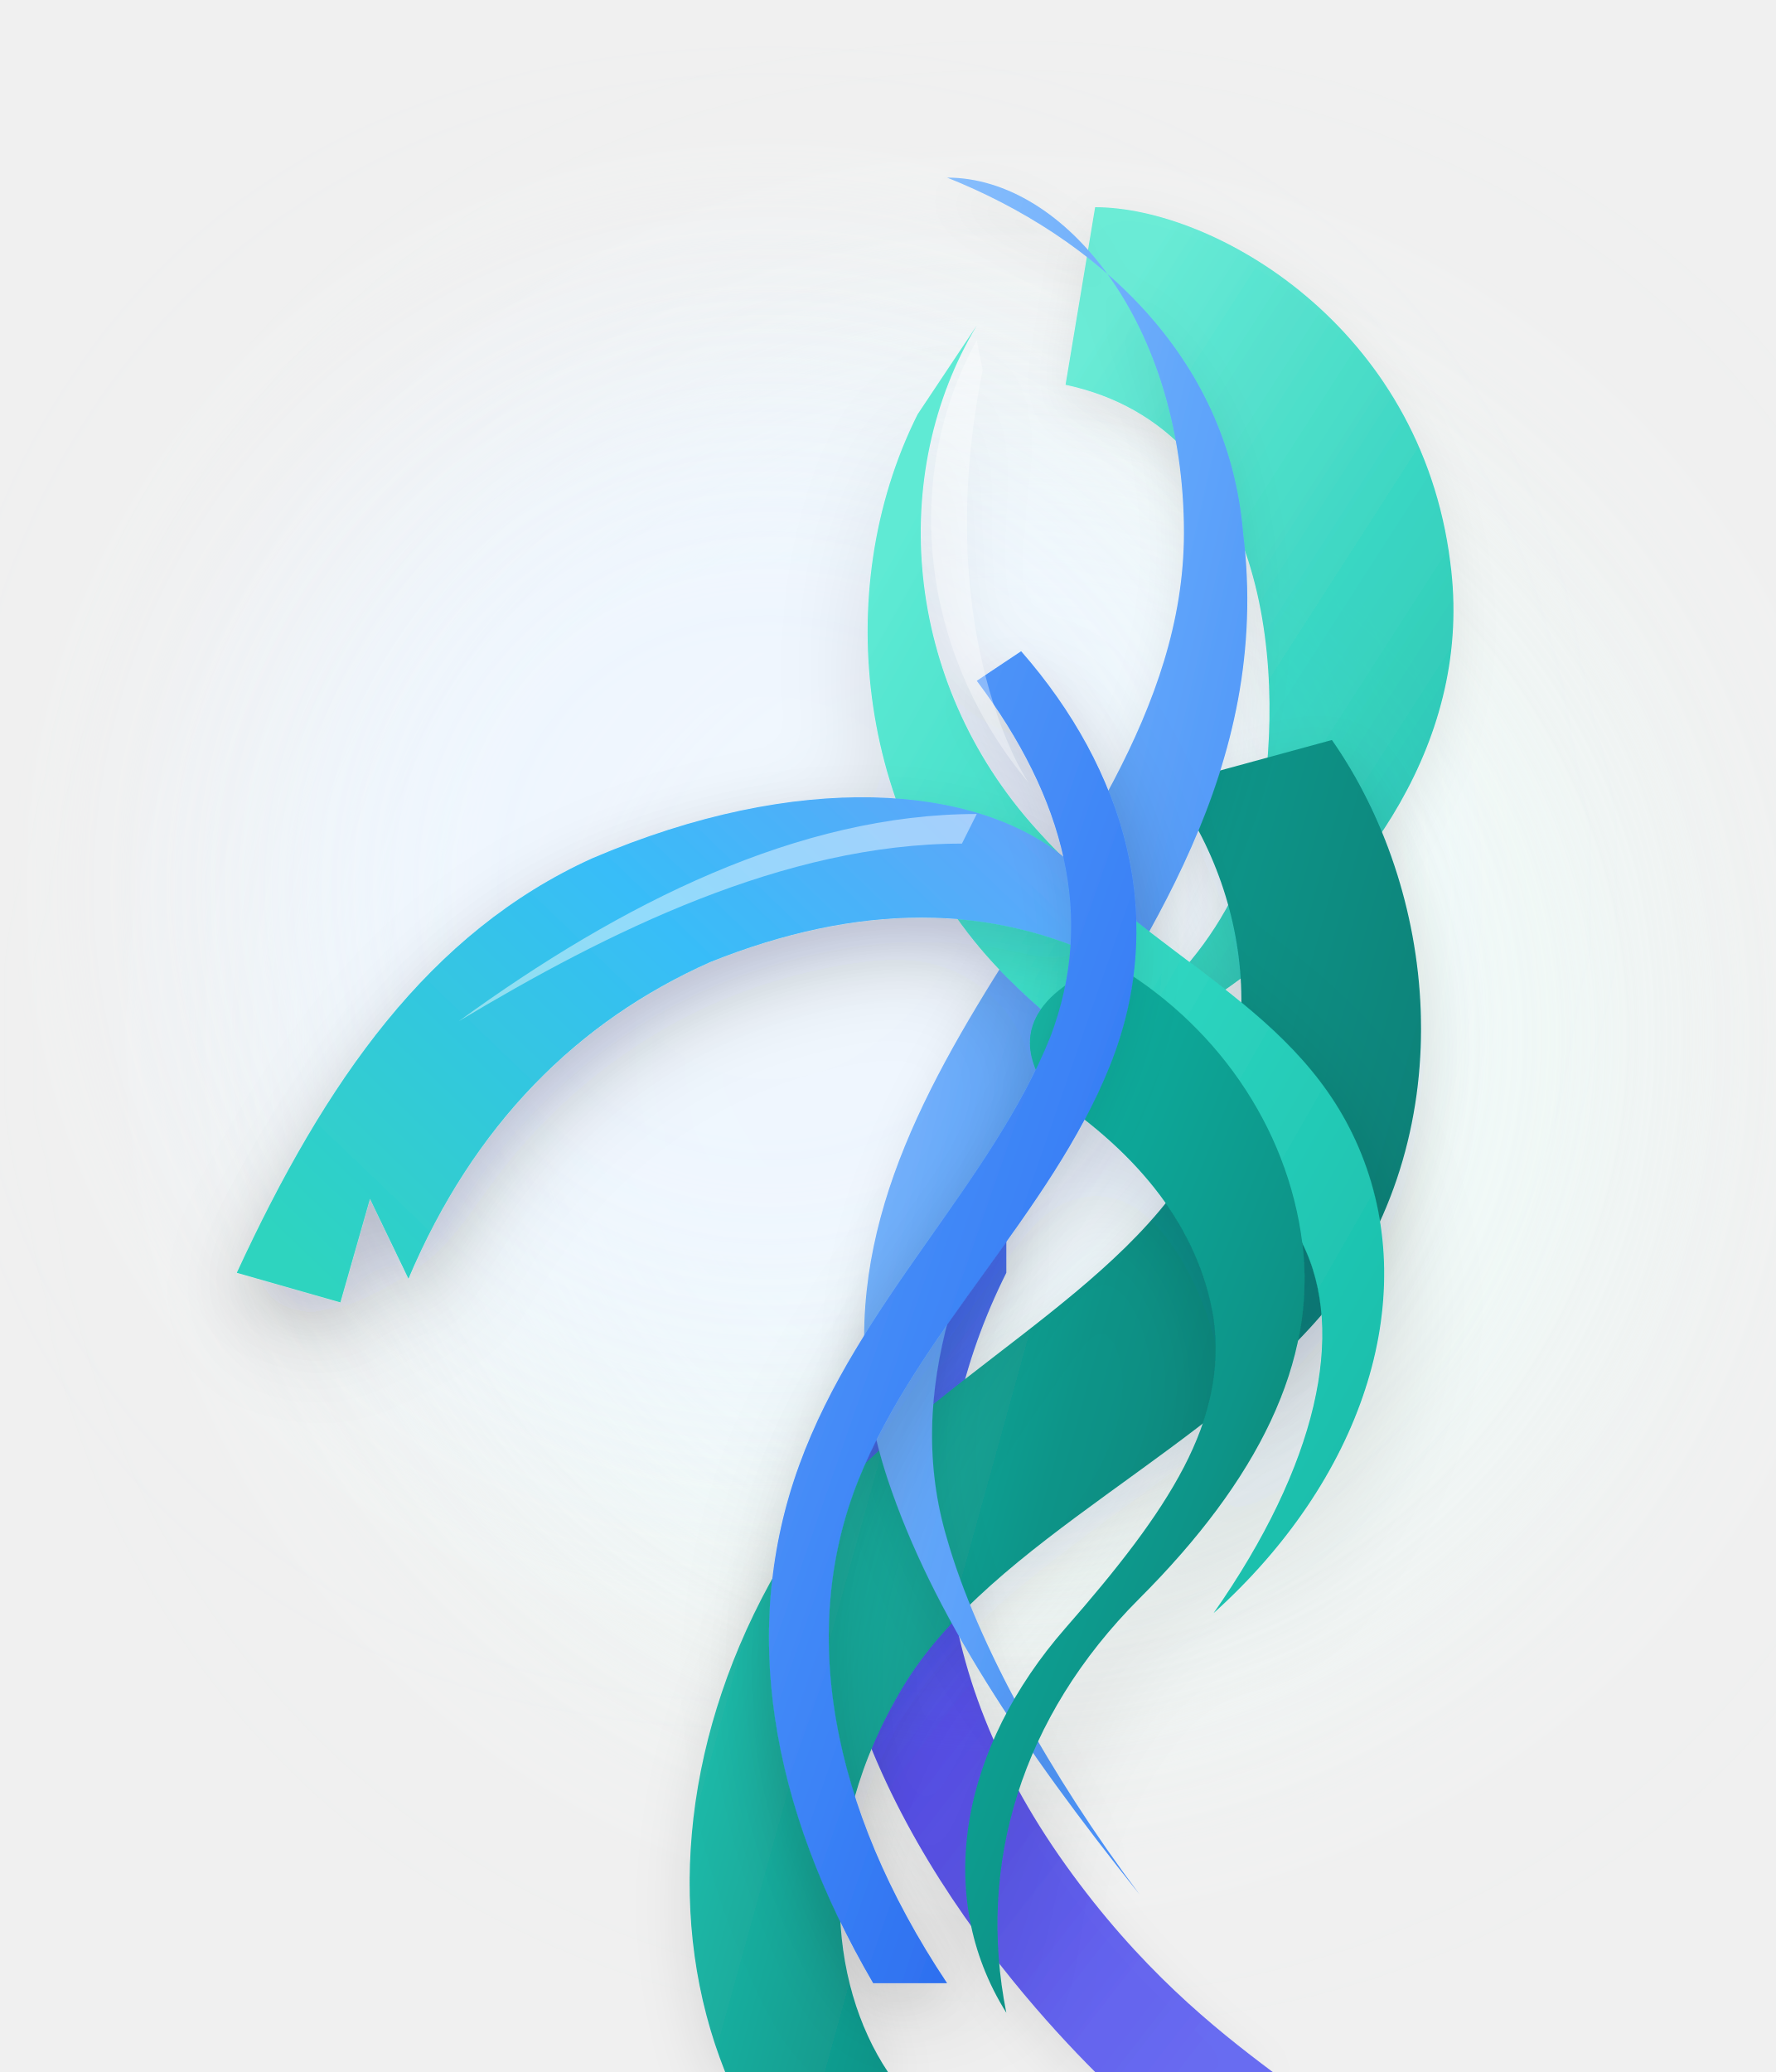
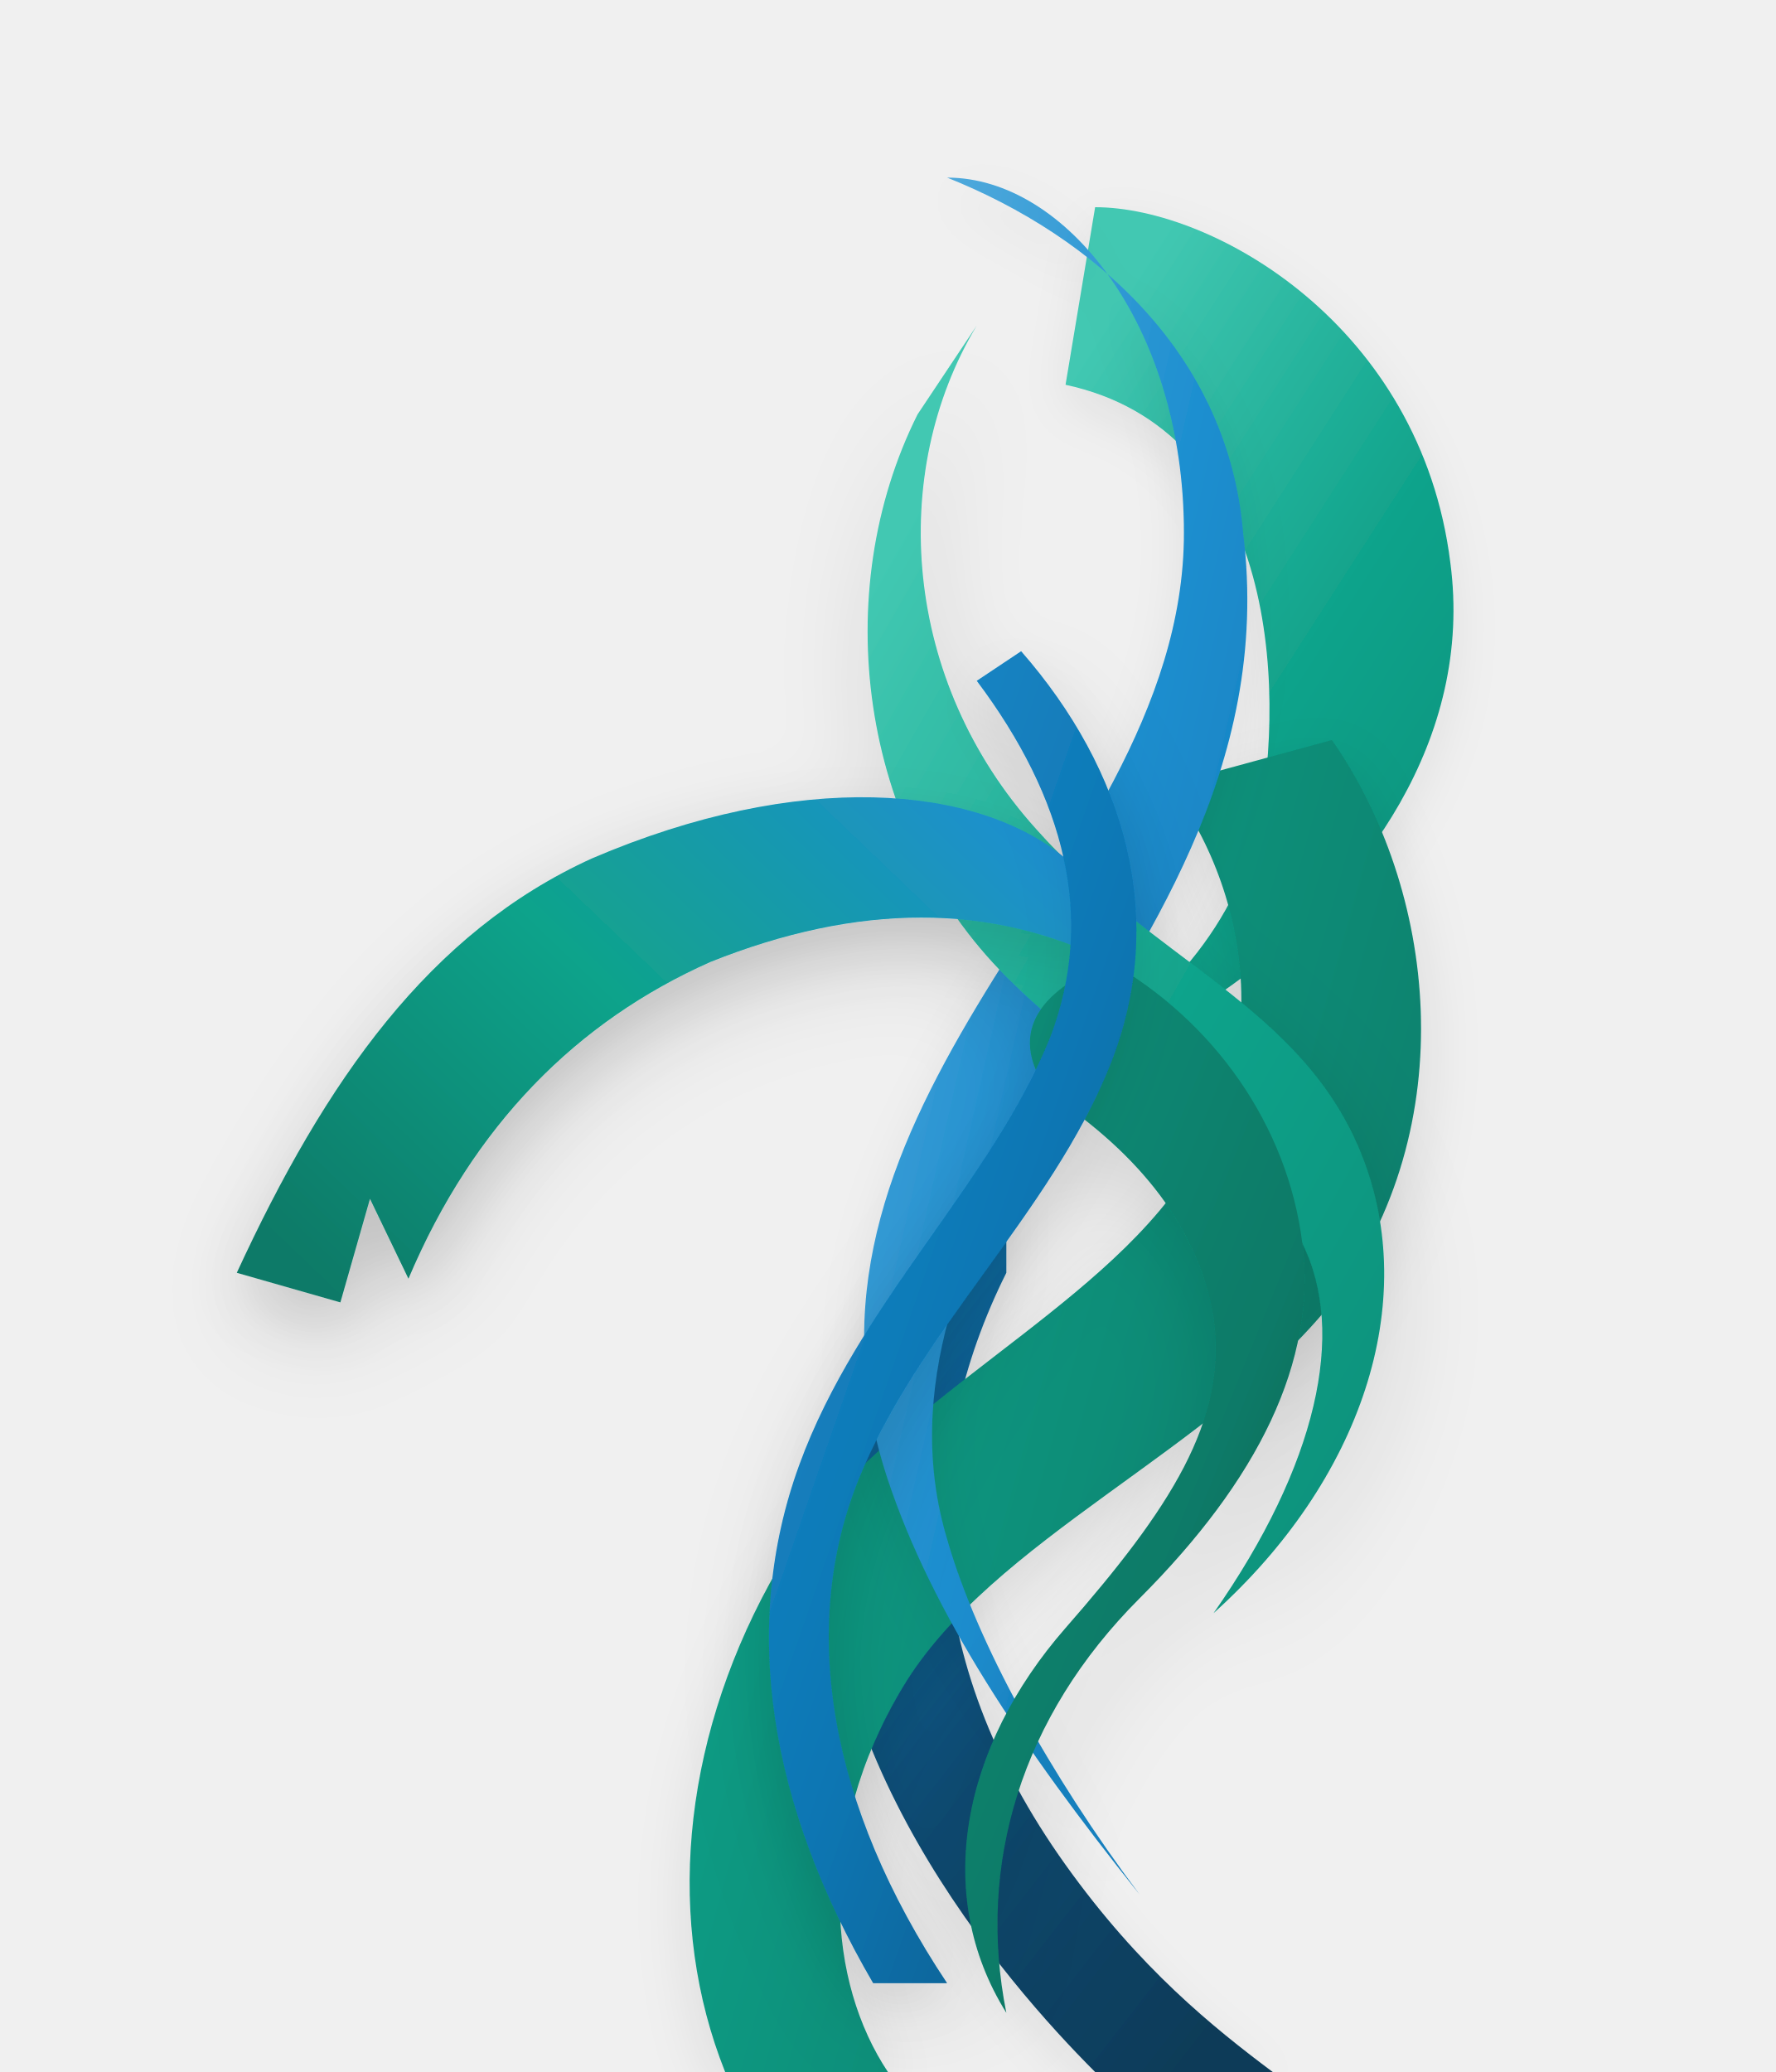
<svg xmlns="http://www.w3.org/2000/svg" viewBox="0 0 600 700" width="100%" height="100%" fill="none">
  <defs>
    <linearGradient id="grad-blue-top" x1="0%" y1="0%" x2="100%" y2="100%">
-       <stop offset="0%" stop-color="#93c5fd" />
-       <stop offset="50%" stop-color="#60a5fa" />
-       <stop offset="100%" stop-color="#3b82f6" />
+       <stop offset="0%" stop-color="#5cb0df" />
+       <stop offset="50%" stop-color="#1e8fd0" />
+       <stop offset="100%" stop-color="#0d76b3" />
    </linearGradient>
    <linearGradient id="grad-blue-mid" x1="0%" y1="0%" x2="80%" y2="100%">
-       <stop offset="0%" stop-color="#60a5fa" />
-       <stop offset="60%" stop-color="#3b82f6" />
-       <stop offset="100%" stop-color="#2563eb" />
+       <stop offset="0%" stop-color="#1e8fd0" />
+       <stop offset="60%" stop-color="#0d76b3" />
+       <stop offset="100%" stop-color="#0b5d8e" />
    </linearGradient>
    <linearGradient id="grad-blue-bot" x1="20%" y1="0%" x2="80%" y2="100%">
-       <stop offset="0%" stop-color="#3b82f6" />
-       <stop offset="50%" stop-color="#4f46e5" />
-       <stop offset="100%" stop-color="#6366f1" />
+       <stop offset="0%" stop-color="#0d76b3" />
+       <stop offset="55%" stop-color="#094b72" />
+       <stop offset="100%" stop-color="#083b58" />
    </linearGradient>
    <linearGradient id="grad-teal-top" x1="30%" y1="0%" x2="100%" y2="100%">
-       <stop offset="0%" stop-color="#5eead4" />
-       <stop offset="50%" stop-color="#2dd4bf" />
-       <stop offset="100%" stop-color="#14b8a6" />
+       <stop offset="0%" stop-color="#42c8b2" />
+       <stop offset="50%" stop-color="#10a38b" />
+       <stop offset="100%" stop-color="#0d8f79" />
    </linearGradient>
    <linearGradient id="grad-teal-mid" x1="0%" y1="30%" x2="100%" y2="80%">
-       <stop offset="0%" stop-color="#2dd4bf" />
-       <stop offset="50%" stop-color="#0d9488" />
-       <stop offset="100%" stop-color="#0f766e" />
+       <stop offset="0%" stop-color="#10a38b" />
+       <stop offset="50%" stop-color="#0d8f79" />
+       <stop offset="100%" stop-color="#0a7a67" />
    </linearGradient>
    <linearGradient id="grad-teal-bot" x1="10%" y1="0%" x2="90%" y2="100%">
-       <stop offset="0%" stop-color="#14b8a6" />
-       <stop offset="60%" stop-color="#0d9488" />
-       <stop offset="100%" stop-color="#047857" />
+       <stop offset="0%" stop-color="#0d8f79" />
+       <stop offset="60%" stop-color="#0a7a67" />
+       <stop offset="100%" stop-color="#075b4d" />
    </linearGradient>
    <linearGradient id="grad-branch-left" x1="100%" y1="20%" x2="0%" y2="80%">
-       <stop offset="0%" stop-color="#60a5fa" />
-       <stop offset="40%" stop-color="#38bdf8" />
-       <stop offset="100%" stop-color="#2dd4bf" />
+       <stop offset="0%" stop-color="#1e8fd0" />
+       <stop offset="50%" stop-color="#10a38b" />
+       <stop offset="100%" stop-color="#0a7a67" />
    </linearGradient>
    <filter id="shadow-deep" x="-20%" y="-20%" width="150%" height="150%">
-       <feDropShadow dx="2" dy="12" stdDeviation="16" flood-color="#0f172a" flood-opacity="0.14" />
+       <feDropShadow dx="2" dy="12" stdDeviation="16" flood-color="#0d1a24" flood-opacity="0.12" />
    </filter>
    <filter id="shadow-mid" x="-20%" y="-20%" width="150%" height="150%">
-       <feDropShadow dx="1" dy="8" stdDeviation="10" flood-color="#0f172a" flood-opacity="0.12" />
+       <feDropShadow dx="1" dy="8" stdDeviation="10" flood-color="#0d1a24" flood-opacity="0.10" />
    </filter>
    <filter id="shadow-soft" x="-20%" y="-20%" width="150%" height="150%">
-       <feDropShadow dx="0" dy="6" stdDeviation="8" flood-color="#0f172a" flood-opacity="0.08" />
+       <feDropShadow dx="0" dy="6" stdDeviation="8" flood-color="#0d1a24" flood-opacity="0.07" />
    </filter>
  </defs>
-   <circle cx="340" cy="350" r="220" fill="#f0fdfa" filter="blur(50px)" opacity="0.8" />
-   <circle cx="260" cy="300" r="180" fill="#eff6ff" filter="blur(45px)" opacity="0.9" />
  <g class="layer-back" filter="url(#shadow-soft)">
-     <path d="M 370 70               C 410 70, 480 110, 490 190               C 498 250, 460 300, 420 330               C 400 345, 380 355, 360 360              C 385 345, 415 320, 425 280              C 435 230, 430 145, 360 130              Z" fill="url(#grad-teal-top)" opacity="0.92" />
-     <path d="M 340 430              C 310 490, 310 560, 360 630              C 385 665, 410 685, 430 700              L 370 700              C 340 670, 270 590, 280 500              C 285 450, 315 410, 340 380              Z" fill="url(#grad-blue-bot)" opacity="0.95" />
+     <path d="M 370 70               C 410 70, 480 110, 490 190               C 498 250, 460 300, 420 330               C 400 345, 380 355, 360 360              C 385 345, 415 320, 425 280              C 435 230, 430 145, 360 130              Z" fill="url(#grad-teal-top)" />
+     <path d="M 340 430              C 310 490, 310 560, 360 630              C 385 665, 410 685, 430 700              L 370 700              C 340 670, 270 590, 280 500              C 285 450, 315 410, 340 380              Z" fill="url(#grad-blue-bot)" />
  </g>
  <g class="layer-mid">
    <path d="M 450 250              C 485 300, 495 380, 450 440              C 410 490, 335 520, 305 570              C 275 620, 280 670, 300 700              L 245 700              C 225 650, 230 590, 260 535              C 290 480, 360 450, 395 405              C 430 365, 425 305, 395 265              Z" fill="url(#grad-teal-mid)" filter="url(#shadow-mid)" />
    <path d="M 320 60              C 360 60, 400 110, 400 180              C 400 240, 360 290, 330 340              C 300 390, 280 440, 300 500              C 315 545, 345 590, 385 640              C 355 600, 330 555, 320 520              C 305 470, 325 420, 355 370              C 385 320, 430 260, 420 180              C 415 120, 370 80, 320 60              Z" fill="url(#grad-blue-top)" filter="url(#shadow-soft)" />
  </g>
  <g class="layer-front" filter="url(#shadow-deep)">
    <path d="M 330 110              C 300 160, 305 230, 350 280              C 390 325, 440 340, 460 390              C 480 440, 460 500, 410 545              C 445 495, 455 450, 440 420              C 425 385, 380 370, 340 330              C 290 280, 280 200, 310 140              Z" fill="url(#grad-teal-top)" />
    <path d="M 360 290              C 330 265, 270 260, 200 290              C 145 315, 110 365, 80 430              L 115 440              L 125 405              L 138 432              C 160 380, 195 345, 240 325              C 290 305, 335 305, 375 325              Z" fill="url(#grad-branch-left)" filter="url(#shadow-mid)" />
    <path d="M 375 325              C 410 345, 435 380, 440 420              C 445 460, 425 500, 385 540              C 345 580, 330 630, 340 680              C 315 640, 325 590, 360 550              C 395 510, 415 480, 410 445              C 405 415, 385 390, 355 370              C 340 350, 350 335, 375 325              Z" fill="url(#grad-teal-bot)" />
    <path d="M 345 220              C 380 260, 395 310, 375 360              C 355 410, 310 450, 290 500              C 270 550, 280 610, 320 670              L 295 670              C 260 610, 250 550, 270 495              C 290 440, 335 400, 355 350              C 370 310, 360 270, 330 230              Z" fill="url(#grad-blue-mid)" filter="url(#shadow-soft)" />
  </g>
-   <path d="M 330 115            C 305 160, 310 220, 348 265            C 344 260, 315 210, 332 125            Z" fill="#ffffff" opacity="0.35" />
-   <path d="M 330 275            C 270 275, 210 305, 155 345            C 205 315, 265 285, 325 285            Z" fill="#ffffff" opacity="0.45" />
</svg>
